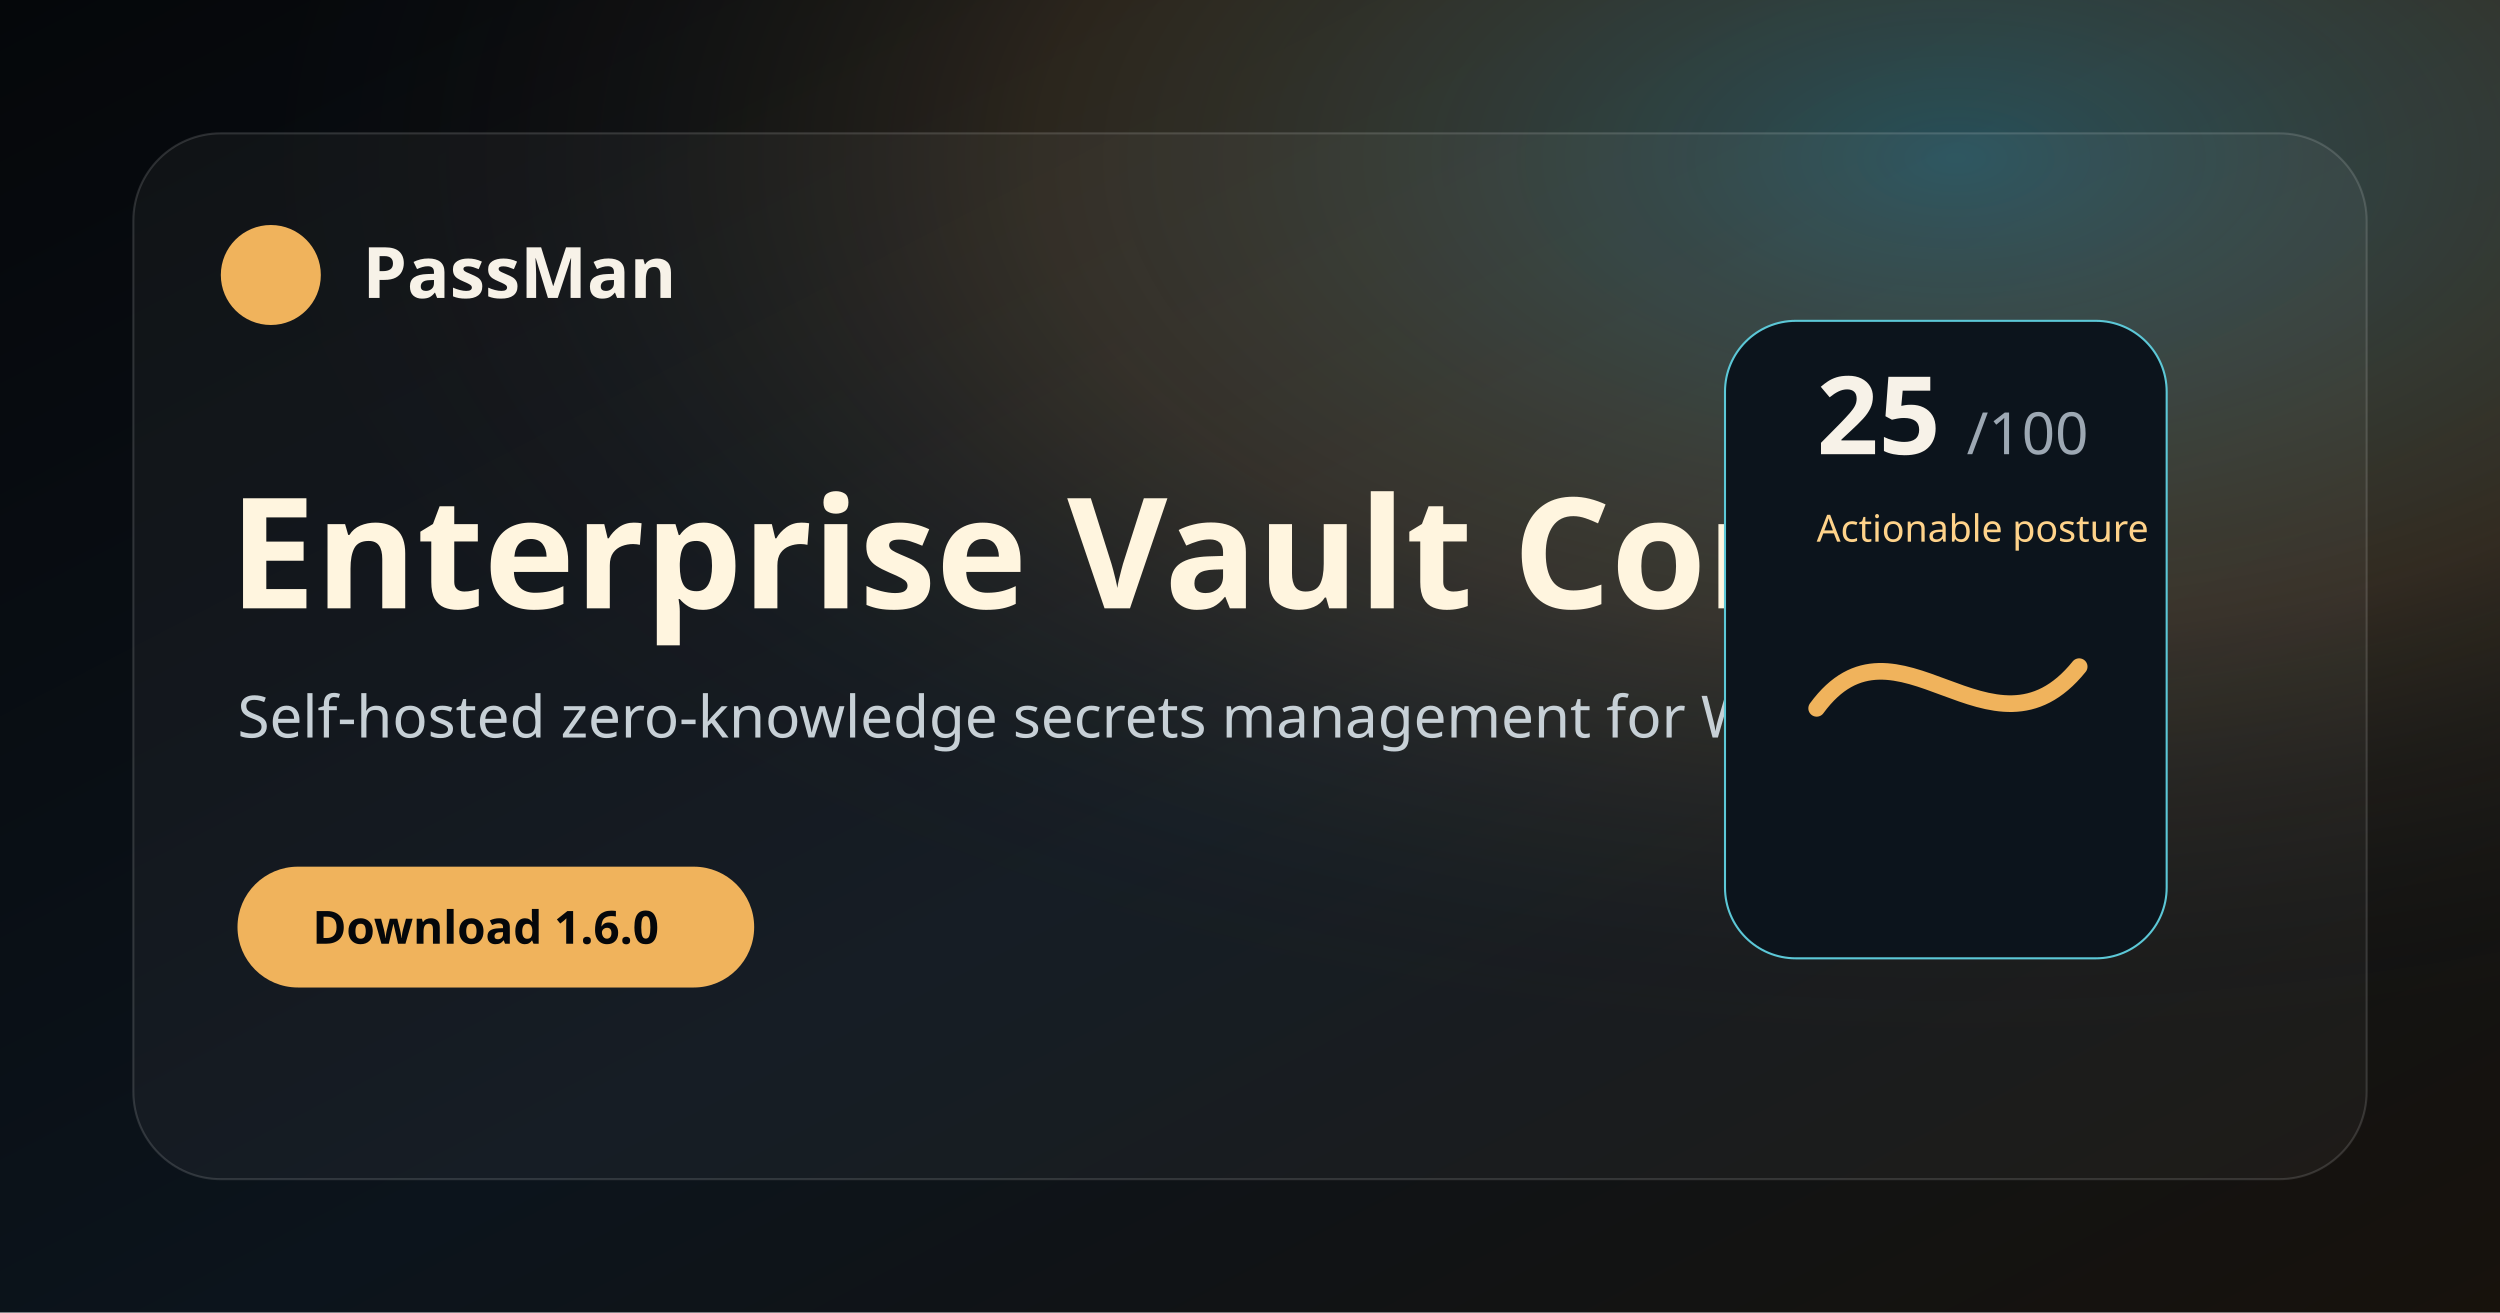
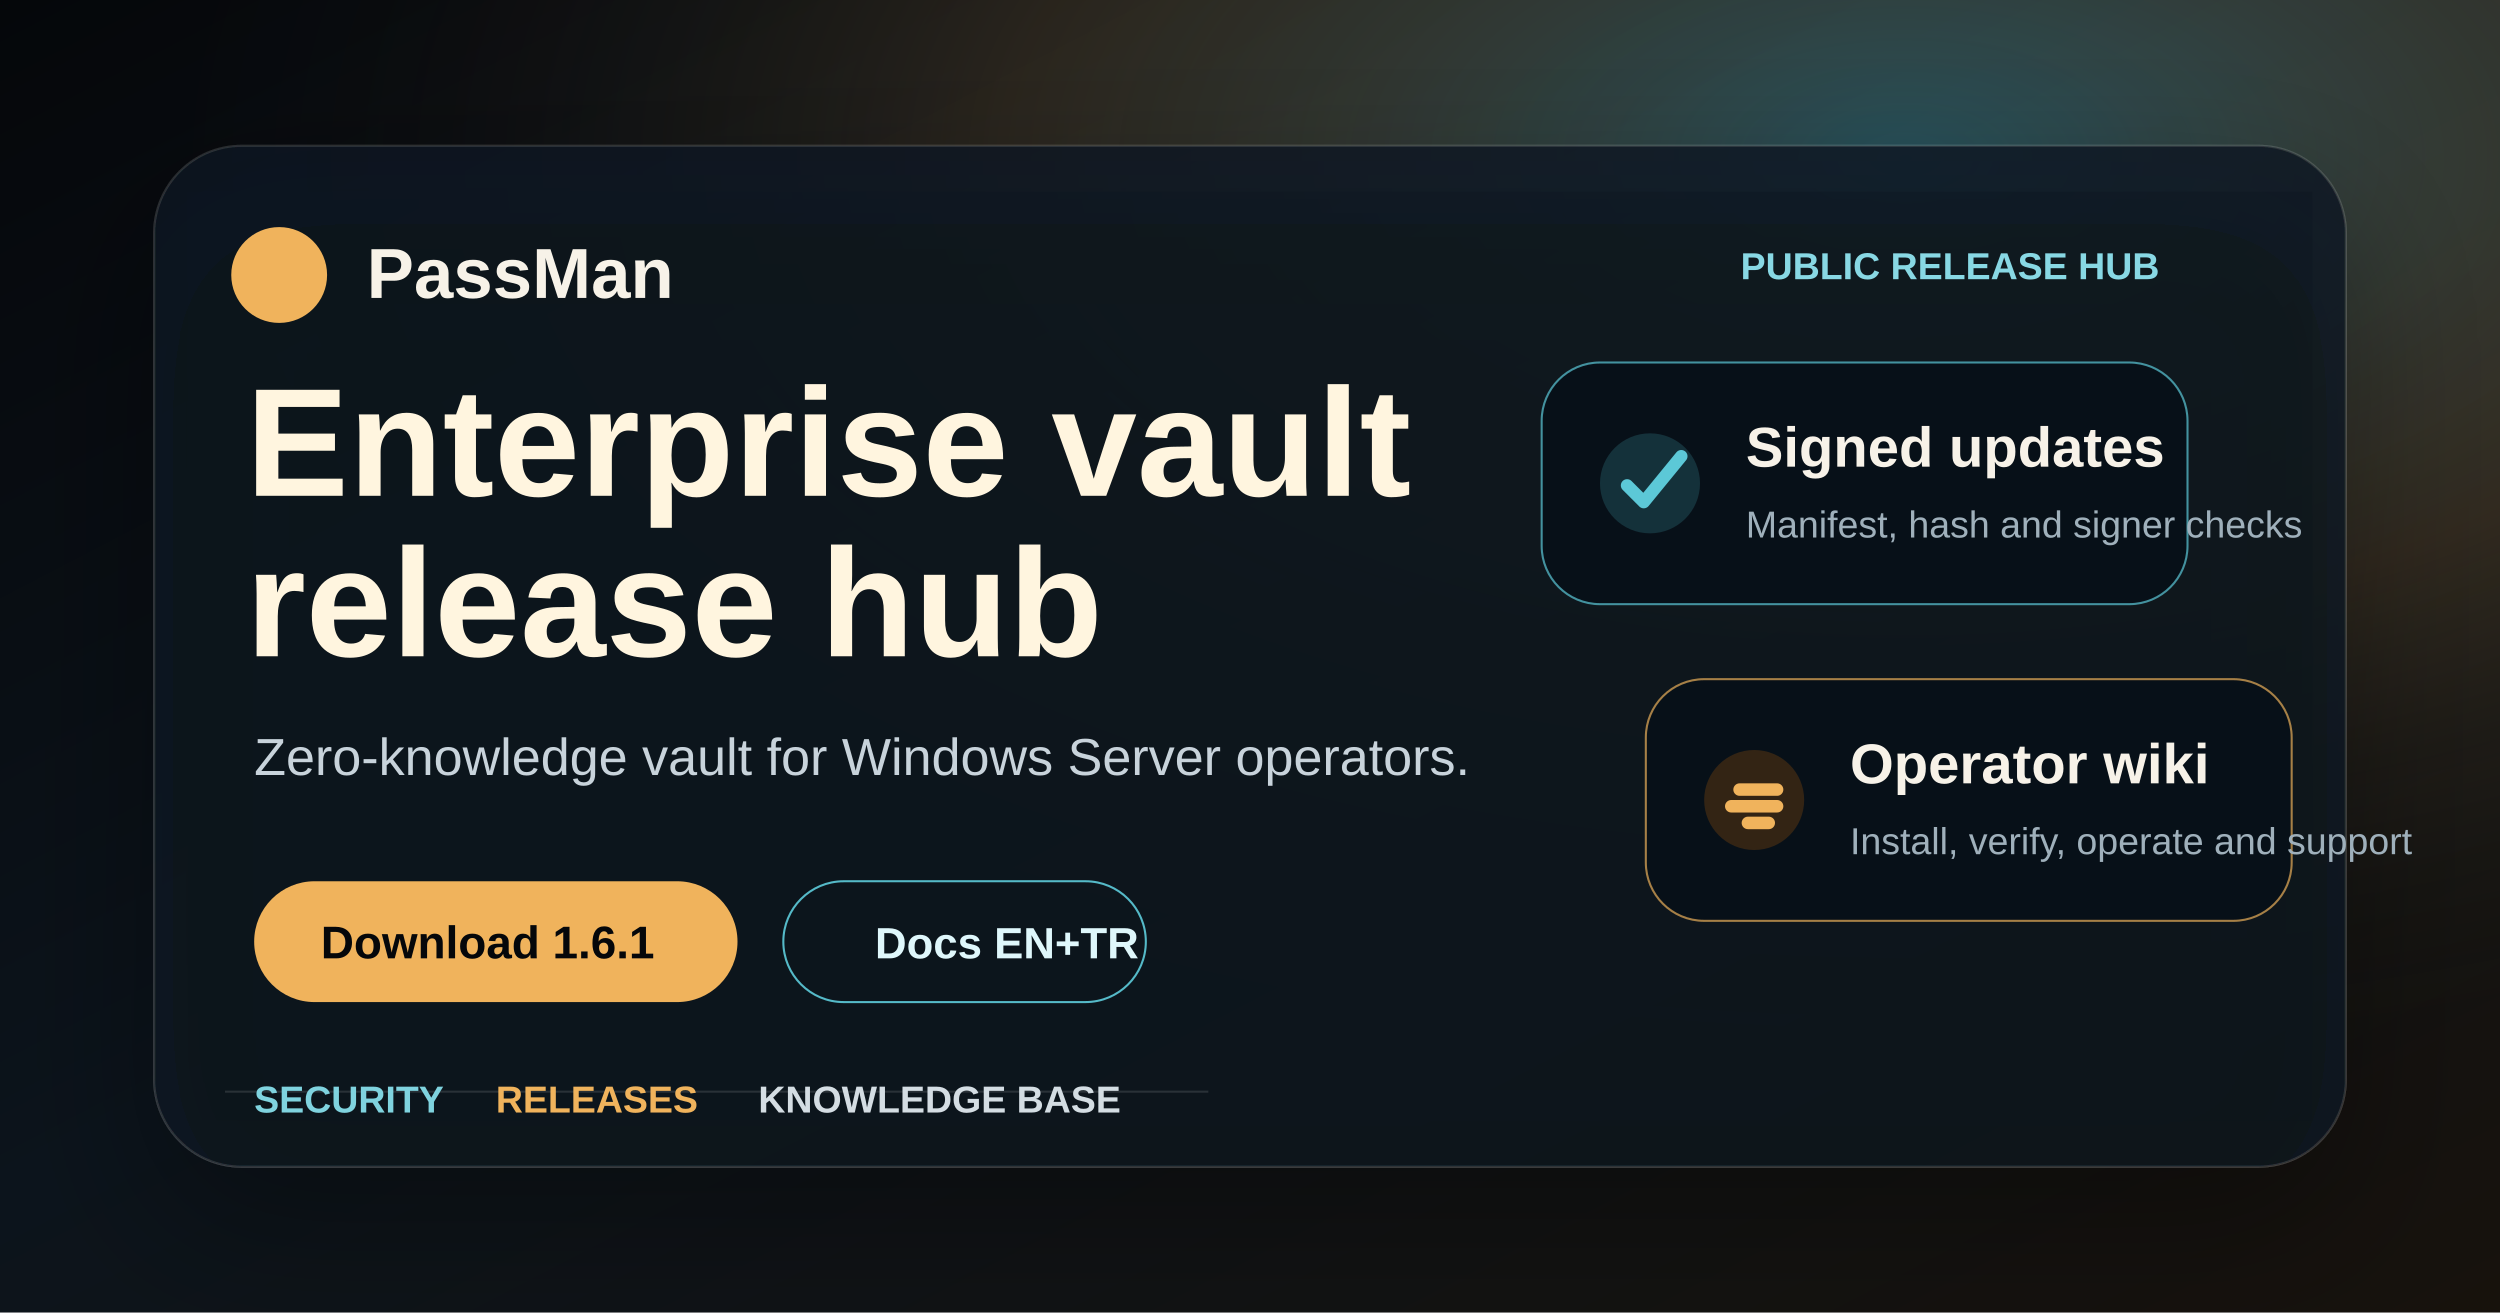
- <svg xmlns="http://www.w3.org/2000/svg" viewBox="0 0 1200 630" role="img" aria-label="PassMan social preview">
+ <svg xmlns="http://www.w3.org/2000/svg" viewBox="0 0 1200 630" role="img" aria-label="PassMan public release hub preview">
  <defs>
-     <linearGradient id="g" x1="0" x2="1" y1="0" y2="1">
+     <linearGradient id="bg" x1="0" x2="1" y1="0" y2="1">
      <stop stop-color="#05070a" />
-       <stop offset=".55" stop-color="#0c141c" />
+       <stop offset=".46" stop-color="#0c141c" />
      <stop offset="1" stop-color="#17120c" />
    </linearGradient>
-     <radialGradient id="r" cx=".78" cy=".12" r=".7">
+     <radialGradient id="halo" cx=".76" cy=".12" r=".72">
      <stop stop-color="#5cc8d7" stop-opacity=".34" />
-       <stop offset=".52" stop-color="#f0b35c" stop-opacity=".15" />
+       <stop offset=".5" stop-color="#f0b35c" stop-opacity=".14" />
      <stop offset="1" stop-color="#05070a" stop-opacity="0" />
    </radialGradient>
+     <filter id="softShadow" x="-20%" y="-20%" width="140%" height="140%">
+       <feDropShadow dx="0" dy="28" stdDeviation="36" flood-color="#000000" flood-opacity=".42" />
+     </filter>
  </defs>
-   <rect width="1200" height="630" fill="url(#g)" />
-   <rect width="1200" height="630" fill="url(#r)" />
-   <rect x="64" y="64" width="1072" height="502" rx="42" fill="rgba(255,255,255,.04)" stroke="rgba(255,255,255,.14)" />
-   <circle cx="130" cy="132" r="24" fill="#f0b35c" />
-   <text x="174" y="143" fill="#f7f2e8" font-family="Segoe UI, sans-serif" font-size="34" font-weight="800">PassMan</text>
-   <text x="110" y="292" fill="#fff5df" font-family="Segoe UI, sans-serif" font-size="74" font-weight="800">Enterprise Vault Console</text>
-   <text x="114" y="354" fill="#c7d0d6" font-family="Segoe UI, sans-serif" font-size="28">Self-hosted zero-knowledge secrets management for Windows Server.</text>
-   <rect x="114" y="416" width="248" height="58" rx="29" fill="#f0b35c" />
-   <text x="150" y="453" fill="#05070a" font-family="Segoe UI, sans-serif" font-size="22" font-weight="800">Download 1.6.0</text>
-   <rect x="828" y="154" width="212" height="306" rx="34" fill="#0c141c" stroke="#5cc8d7" />
-   <text x="872" y="218" fill="#f7f2e8" font-family="Segoe UI, sans-serif" font-size="52" font-weight="800">25</text>
-   <text x="944" y="218" fill="#9da8b3" font-family="Segoe UI, sans-serif" font-size="28">/100</text>
-   <text x="872" y="260" fill="#ffd38a" font-family="Segoe UI, sans-serif" font-size="18">Actionable posture</text>
-   <path d="M872 340c38-52 84 32 126-20" stroke="#f0b35c" stroke-width="8" fill="none" stroke-linecap="round" />
+   <rect width="1200" height="630" fill="url(#bg)" />
+   <rect width="1200" height="630" fill="url(#halo)" />
+   <path d="M90 92h1020v446H90z" fill="#0a1016" opacity=".44" />
+   <rect x="74" y="70" width="1052" height="490" rx="42" fill="#121922" fill-opacity=".82" stroke="#ffffff" stroke-opacity=".12" filter="url(#softShadow)" />
+   <circle cx="134" cy="132" r="23" fill="#f0b35c" />
+   <text x="176" y="143" fill="#f7f2e8" font-family="Segoe UI, Arial, sans-serif" font-size="34" font-weight="800">PassMan</text>
+   <text x="936" y="134" fill="#88d8e4" font-family="Segoe UI, Arial, sans-serif" font-size="18" font-weight="700" text-anchor="middle">PUBLIC RELEASE HUB</text>
+   <text x="118" y="238" fill="#fff5df" font-family="Segoe UI, Arial, sans-serif" font-size="74" font-weight="850">Enterprise vault</text>
+   <text x="118" y="315" fill="#fff5df" font-family="Segoe UI, Arial, sans-serif" font-size="74" font-weight="850">release hub</text>
+   <text x="122" y="372" fill="#c8d3db" font-family="Segoe UI, Arial, sans-serif" font-size="25">Zero-knowledge vault for Windows Server operators.</text>
+   <rect x="122" y="423" width="232" height="58" rx="29" fill="#f0b35c" />
+   <text x="154" y="460" fill="#05070a" font-family="Segoe UI, Arial, sans-serif" font-size="22" font-weight="850">Download 1.6.1</text>
+   <rect x="376" y="423" width="174" height="58" rx="29" fill="none" stroke="#5cc8d7" stroke-opacity=".92" />
+   <text x="420" y="460" fill="#dff7fb" font-family="Segoe UI, Arial, sans-serif" font-size="21" font-weight="750">Docs EN+TR</text>
+   <rect x="740" y="174" width="310" height="116" rx="28" fill="#071018" stroke="#5cc8d7" stroke-opacity=".7" />
+   <circle cx="792" cy="232" r="24" fill="#14313a" />
+   <path d="M781 233l8 8 18-22" fill="none" stroke="#5cc8d7" stroke-width="6" stroke-linecap="round" stroke-linejoin="round" />
+   <text x="838" y="224" fill="#f7f2e8" font-family="Segoe UI, Arial, sans-serif" font-size="27" font-weight="800">Signed updates</text>
+   <text x="838" y="258" fill="#9fb0bb" font-family="Segoe UI, Arial, sans-serif" font-size="18">Manifest, hash and signer checks</text>
+   <rect x="790" y="326" width="310" height="116" rx="28" fill="#071018" stroke="#f0b35c" stroke-opacity=".68" />
+   <circle cx="842" cy="384" r="24" fill="#332414" />
+   <path d="M831 387h22m-18-8h18m-14 16h10" fill="none" stroke="#f0b35c" stroke-width="6" stroke-linecap="round" />
+   <text x="888" y="376" fill="#f7f2e8" font-family="Segoe UI, Arial, sans-serif" font-size="27" font-weight="800">Operator wiki</text>
+   <text x="888" y="410" fill="#9fb0bb" font-family="Segoe UI, Arial, sans-serif" font-size="18">Install, verify, operate and support</text>
+   <path d="M108 524h472" stroke="#ffffff" stroke-opacity=".12" />
+   <text x="122" y="534" fill="#7fd3df" font-family="Segoe UI, Arial, sans-serif" font-size="18" font-weight="700">SECURITY</text>
+   <text x="238" y="534" fill="#f0b35c" font-family="Segoe UI, Arial, sans-serif" font-size="18" font-weight="700">RELEASES</text>
+   <text x="364" y="534" fill="#d4dde3" font-family="Segoe UI, Arial, sans-serif" font-size="18" font-weight="700">KNOWLEDGE BASE</text>
</svg>
